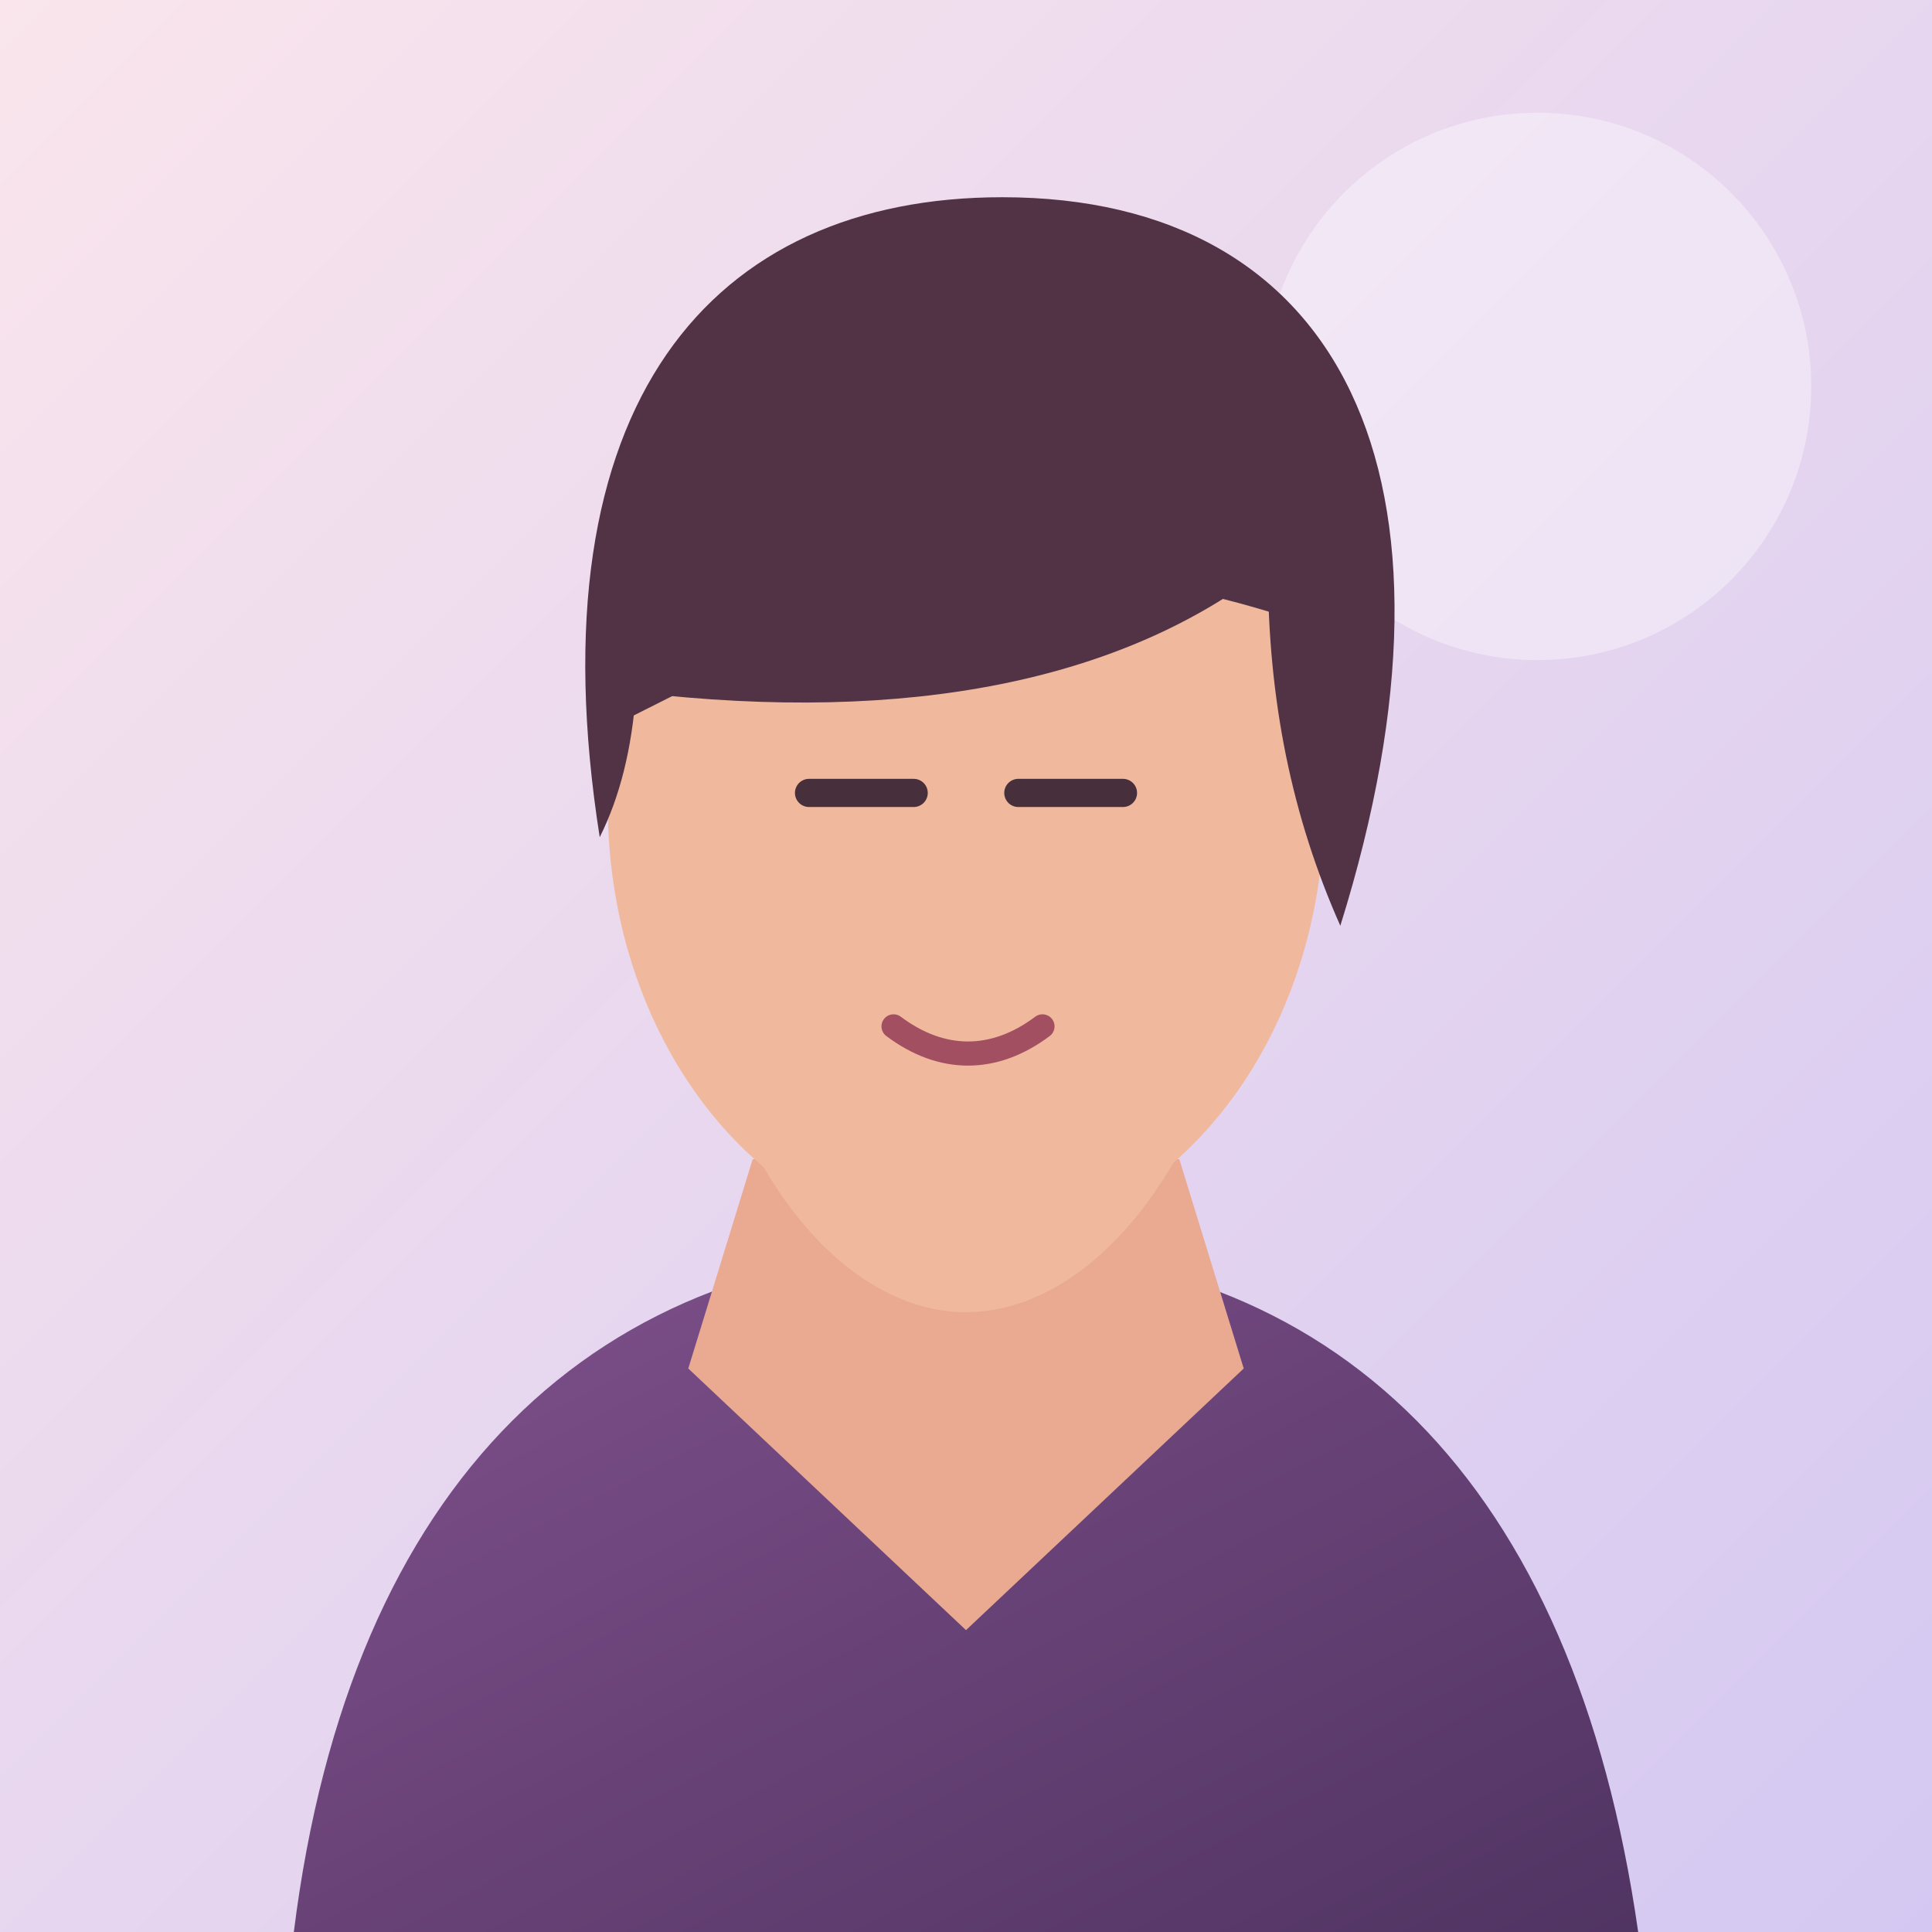
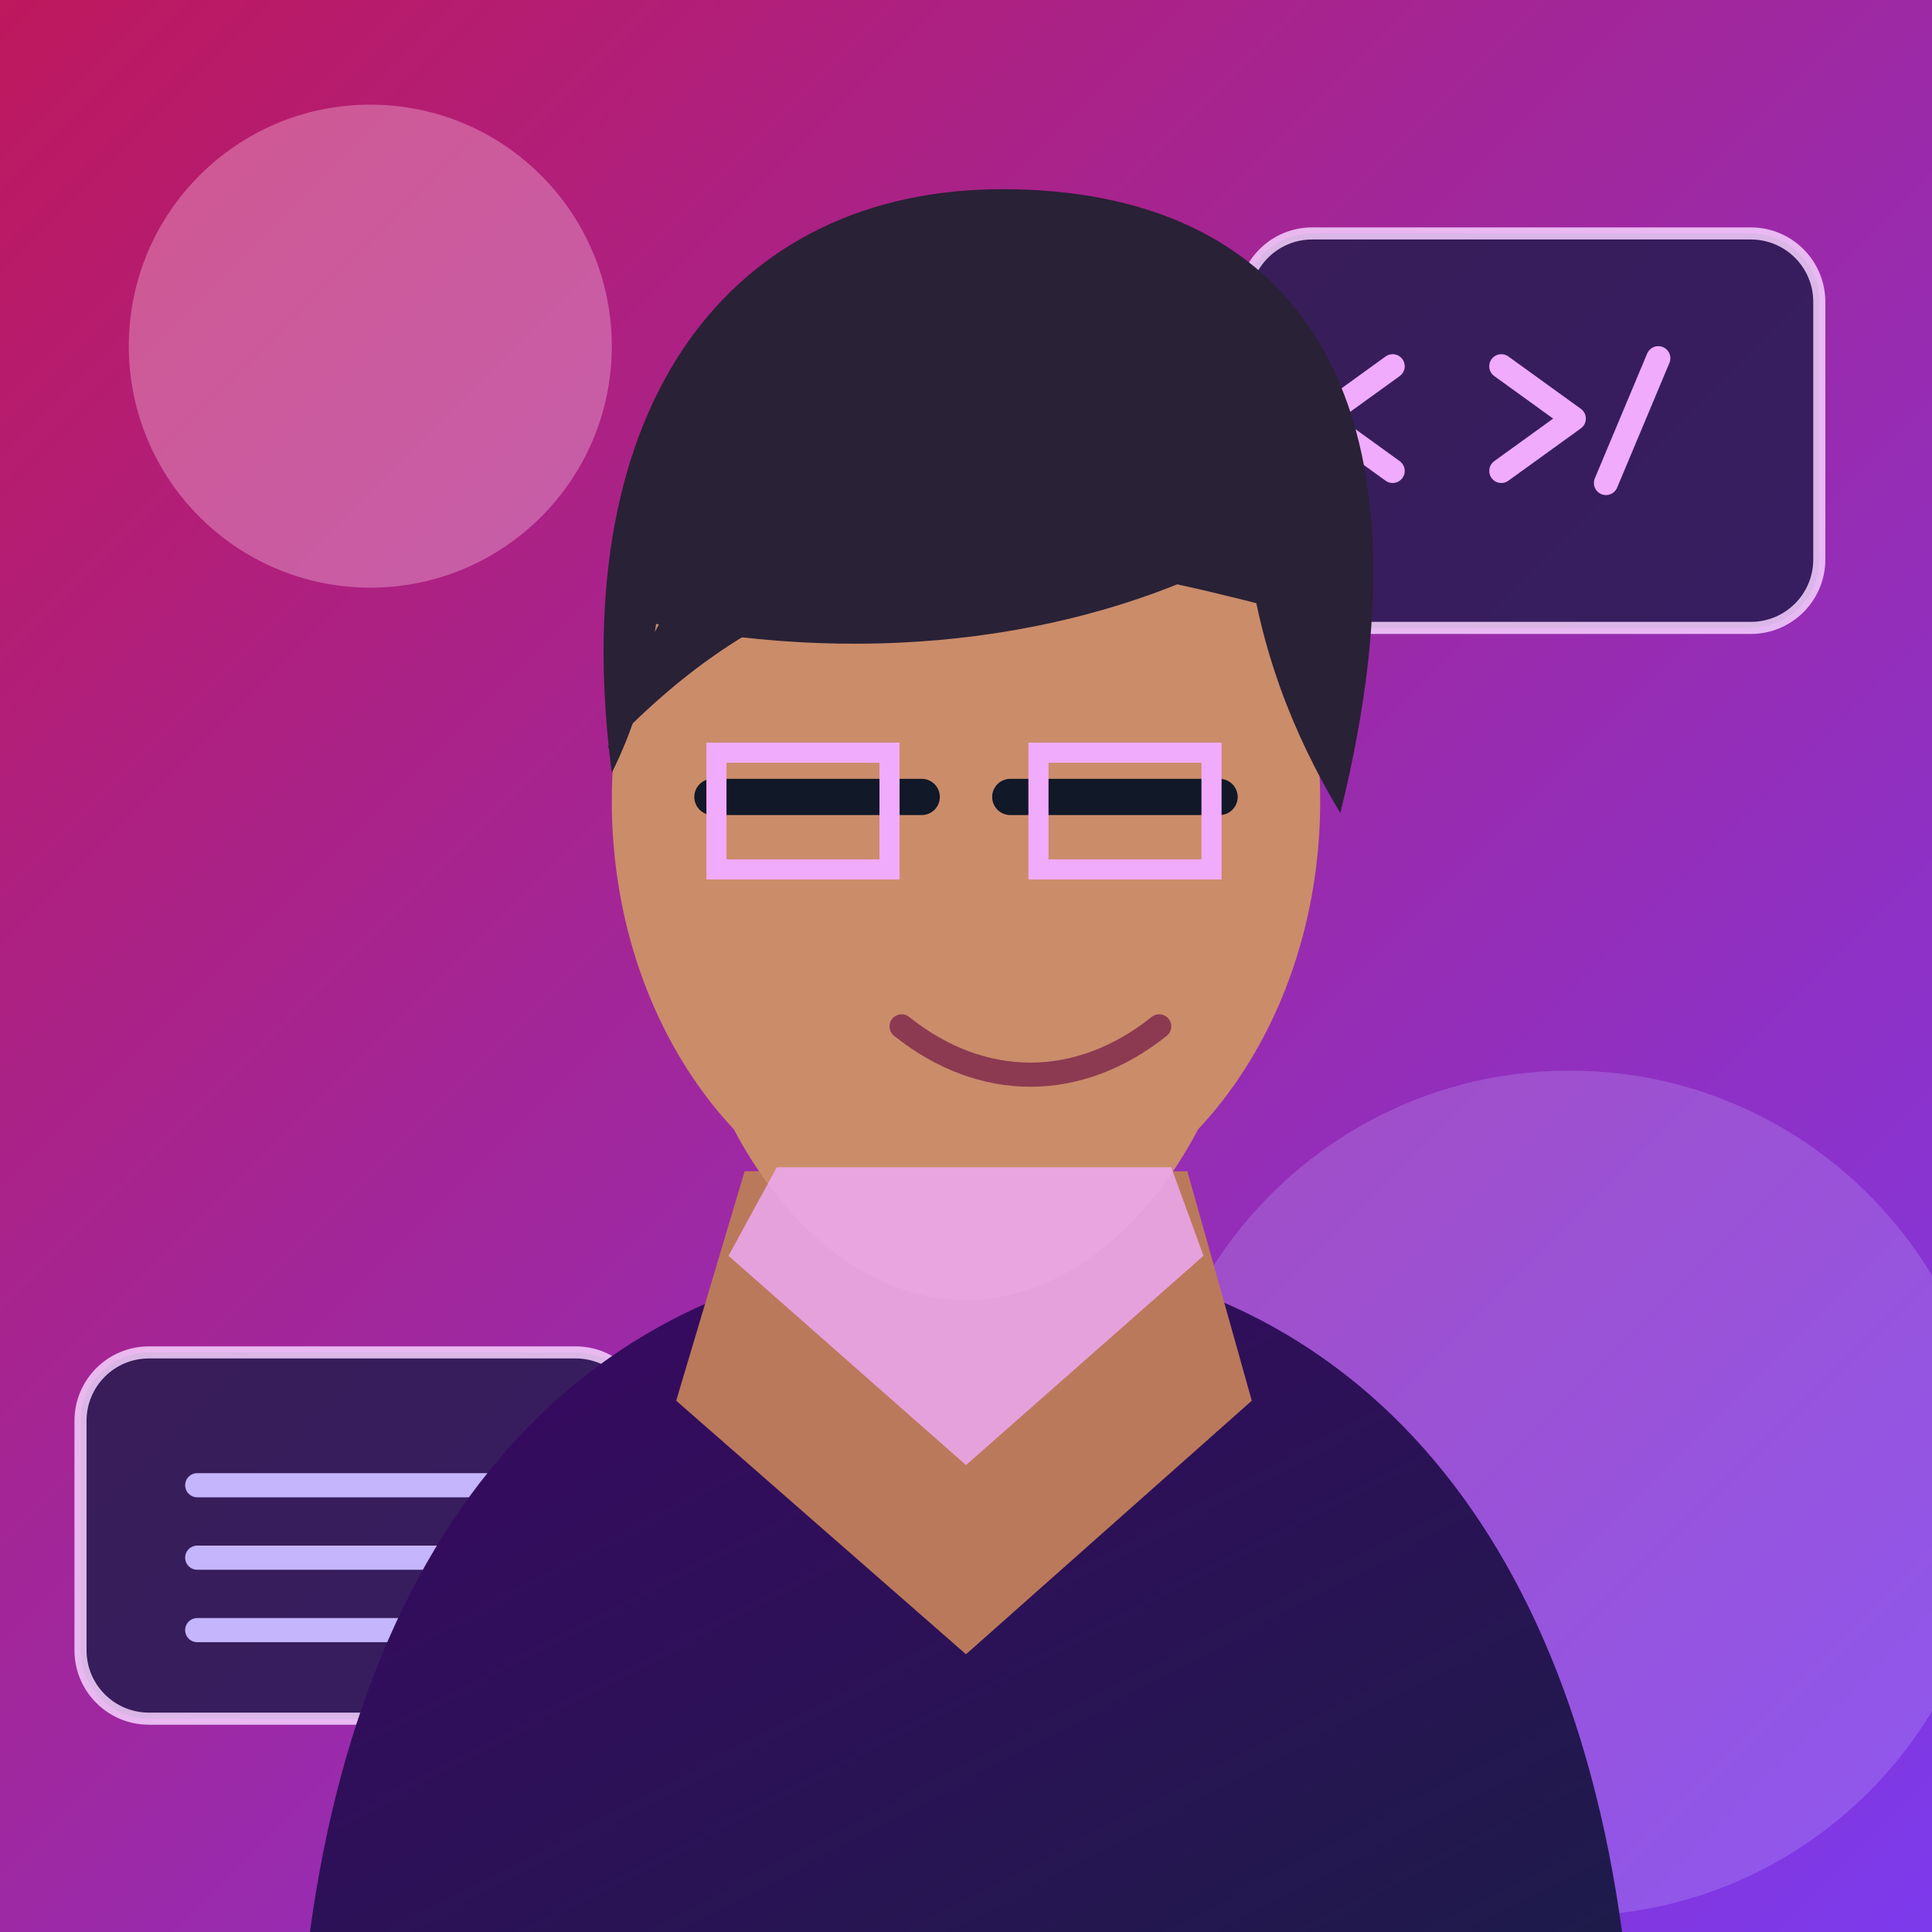
- <svg xmlns="http://www.w3.org/2000/svg" viewBox="0 0 480 480" role="img" aria-label="Retrato ilustrado de Camila Torres">
+ <svg xmlns="http://www.w3.org/2000/svg" viewBox="0 0 480 480" role="img" aria-label="Avatar de programador de David Santiago Torres">
  <defs>
    <linearGradient id="bg" x2="1" y2="1">
-       <stop stop-color="#fae5ec" />
-       <stop offset="1" stop-color="#d4c8f2" />
+       <stop stop-color="#be185d" />
+       <stop offset="1" stop-color="#7c3aed" />
    </linearGradient>
-     <linearGradient id="shirt" x2="1" y2="1">
-       <stop stop-color="#81518d" />
-       <stop offset="1" stop-color="#503462" />
+     <linearGradient id="hood" x2="1" y2="1">
+       <stop stop-color="#3b0764" />
+       <stop offset="1" stop-color="#1e1b4b" />
    </linearGradient>
  </defs>
  <rect width="480" height="480" fill="url(#bg)" />
-   <circle cx="382" cy="96" r="68" fill="#fff" opacity=".36" />
-   <path d="M73 480c14-112 75-170 167-170s151 58 167 170" fill="url(#shirt)" />
-   <path d="M187 288h106l16 52-69 65-69-65z" fill="#e9aa91" />
-   <ellipse cx="240" cy="200" rx="89" ry="109" fill="#f0b99e" />
-   <path d="M149 208c-17-108 28-159 100-159 84 0 119 69 84 181-12-27-18-56-18-89-36 28-89 39-157 31-1 14-4 26-9 36z" fill="#513345" />
-   <path d="M171 224c3 56 34 102 69 102s67-46 70-102c-17 15-42 23-70 23s-52-8-69-23z" fill="#f0b99e" />
-   <path d="M201 197h26m26 0h26" stroke="#47303b" stroke-width="7" stroke-linecap="round" />
-   <path d="M222 255c12 9 25 9 37 0" fill="none" stroke="#a24f62" stroke-width="6" stroke-linecap="round" />
-   <path d="M151 181c24-51 64-71 111-70 34 0 58 19 74 48-43-16-83-23-124-7-22 9-41 19-61 29z" fill="#513345" />
+   <circle cx="92" cy="86" r="60" fill="#fbcfe8" opacity=".34" />
+   <circle cx="390" cy="371" r="105" fill="#c4b5fd" opacity=".25" />
+   <g fill="#1e1b4b" fill-opacity=".8" stroke="#f5d0fe" stroke-opacity=".86" stroke-width="3">
+     <rect x="309" y="58" width="143" height="98" rx="17" />
+     <rect x="20" y="336" width="140" height="91" rx="17" />
+   </g>
+   <path d="m346 91-18 13 18 13m27-26 18 13-18 13m39-28-13 31" fill="none" stroke="#f0abfc" stroke-width="6" stroke-linecap="round" stroke-linejoin="round" />
+   <path d="M49 369h80m-80 18h61m-61 18h72" stroke="#c4b5fd" stroke-width="6" stroke-linecap="round" />
+   <path d="M77 480c15-110 76-169 163-169s148 59 163 169" fill="url(#hood)" />
+   <path d="M185 291h110l16 57-71 63-72-63z" fill="#bb795b" />
+   <ellipse cx="240" cy="199" rx="88" ry="108" fill="#cb8c6a" />
+   <path d="M152 192c-12-92 30-145 97-145 72 0 110 50 84 155-12-20-20-41-23-65-39 21-92 29-147 18-2 15-6 27-11 37z" fill="#292136" />
+   <path d="M168 227c3 54 36 96 72 96s69-42 72-96c-18 14-43 21-72 21s-54-7-72-21z" fill="#cb8c6a" />
+   <path d="M177 198h52m22 0h52" stroke="#111827" stroke-width="9" stroke-linecap="round" />
+   <path d="M178 187h43v29h-43zm80 0h43v29h-43z" fill="none" stroke="#f0abfc" stroke-width="5" />
+   <path d="M224 255c10 8 21 12 32 12s22-4 32-12" fill="none" stroke="#8b3a52" stroke-width="6" stroke-linecap="round" />
+   <path d="M151 186c18-61 61-88 111-85 39 0 66 21 78 56-44-11-83-24-122-13-27 7-48 22-67 42z" fill="#292136" />
+   <path d="M181 312 240 364l59-52-8-22h-98z" fill="#f0abfc" opacity=".8" />
</svg>
